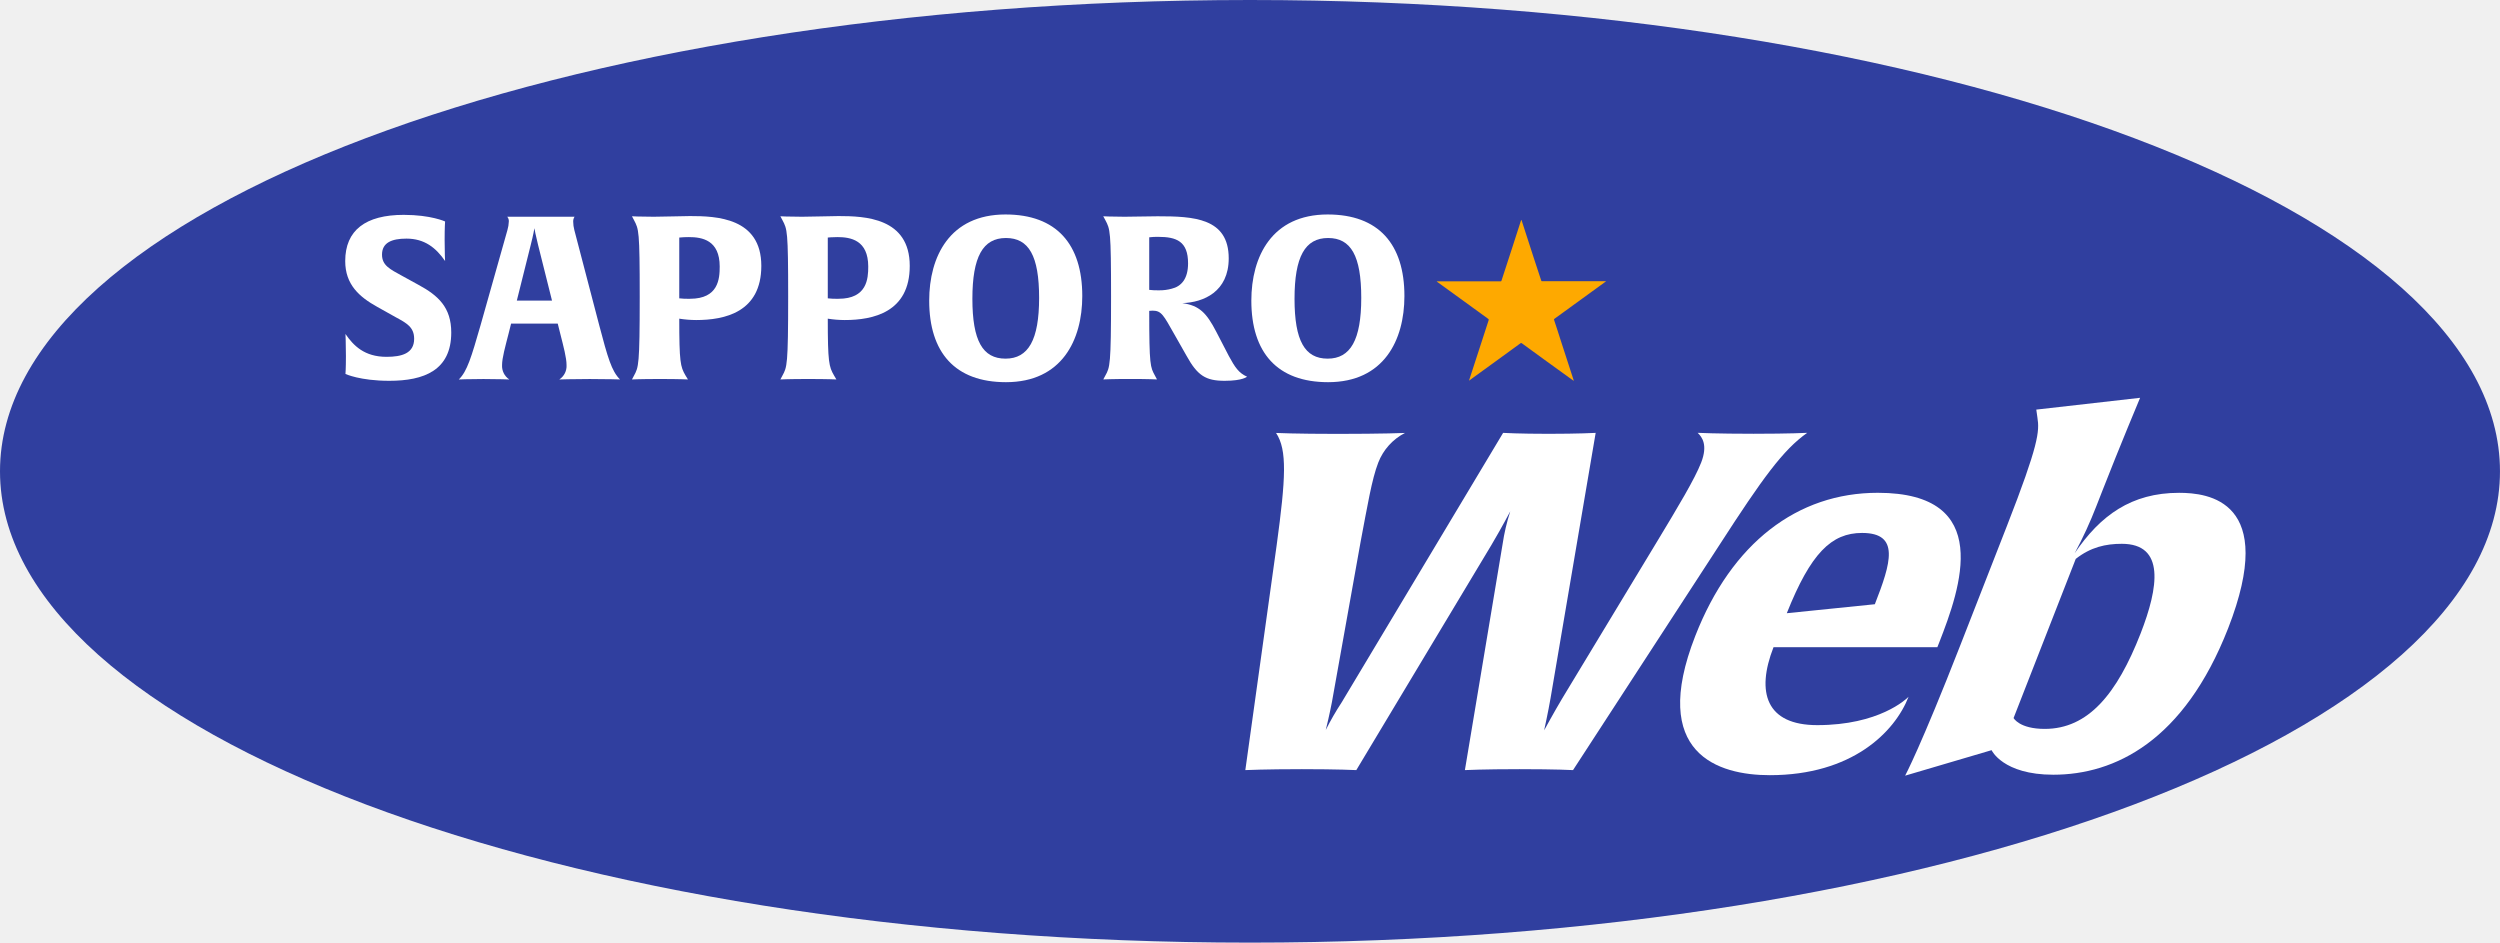
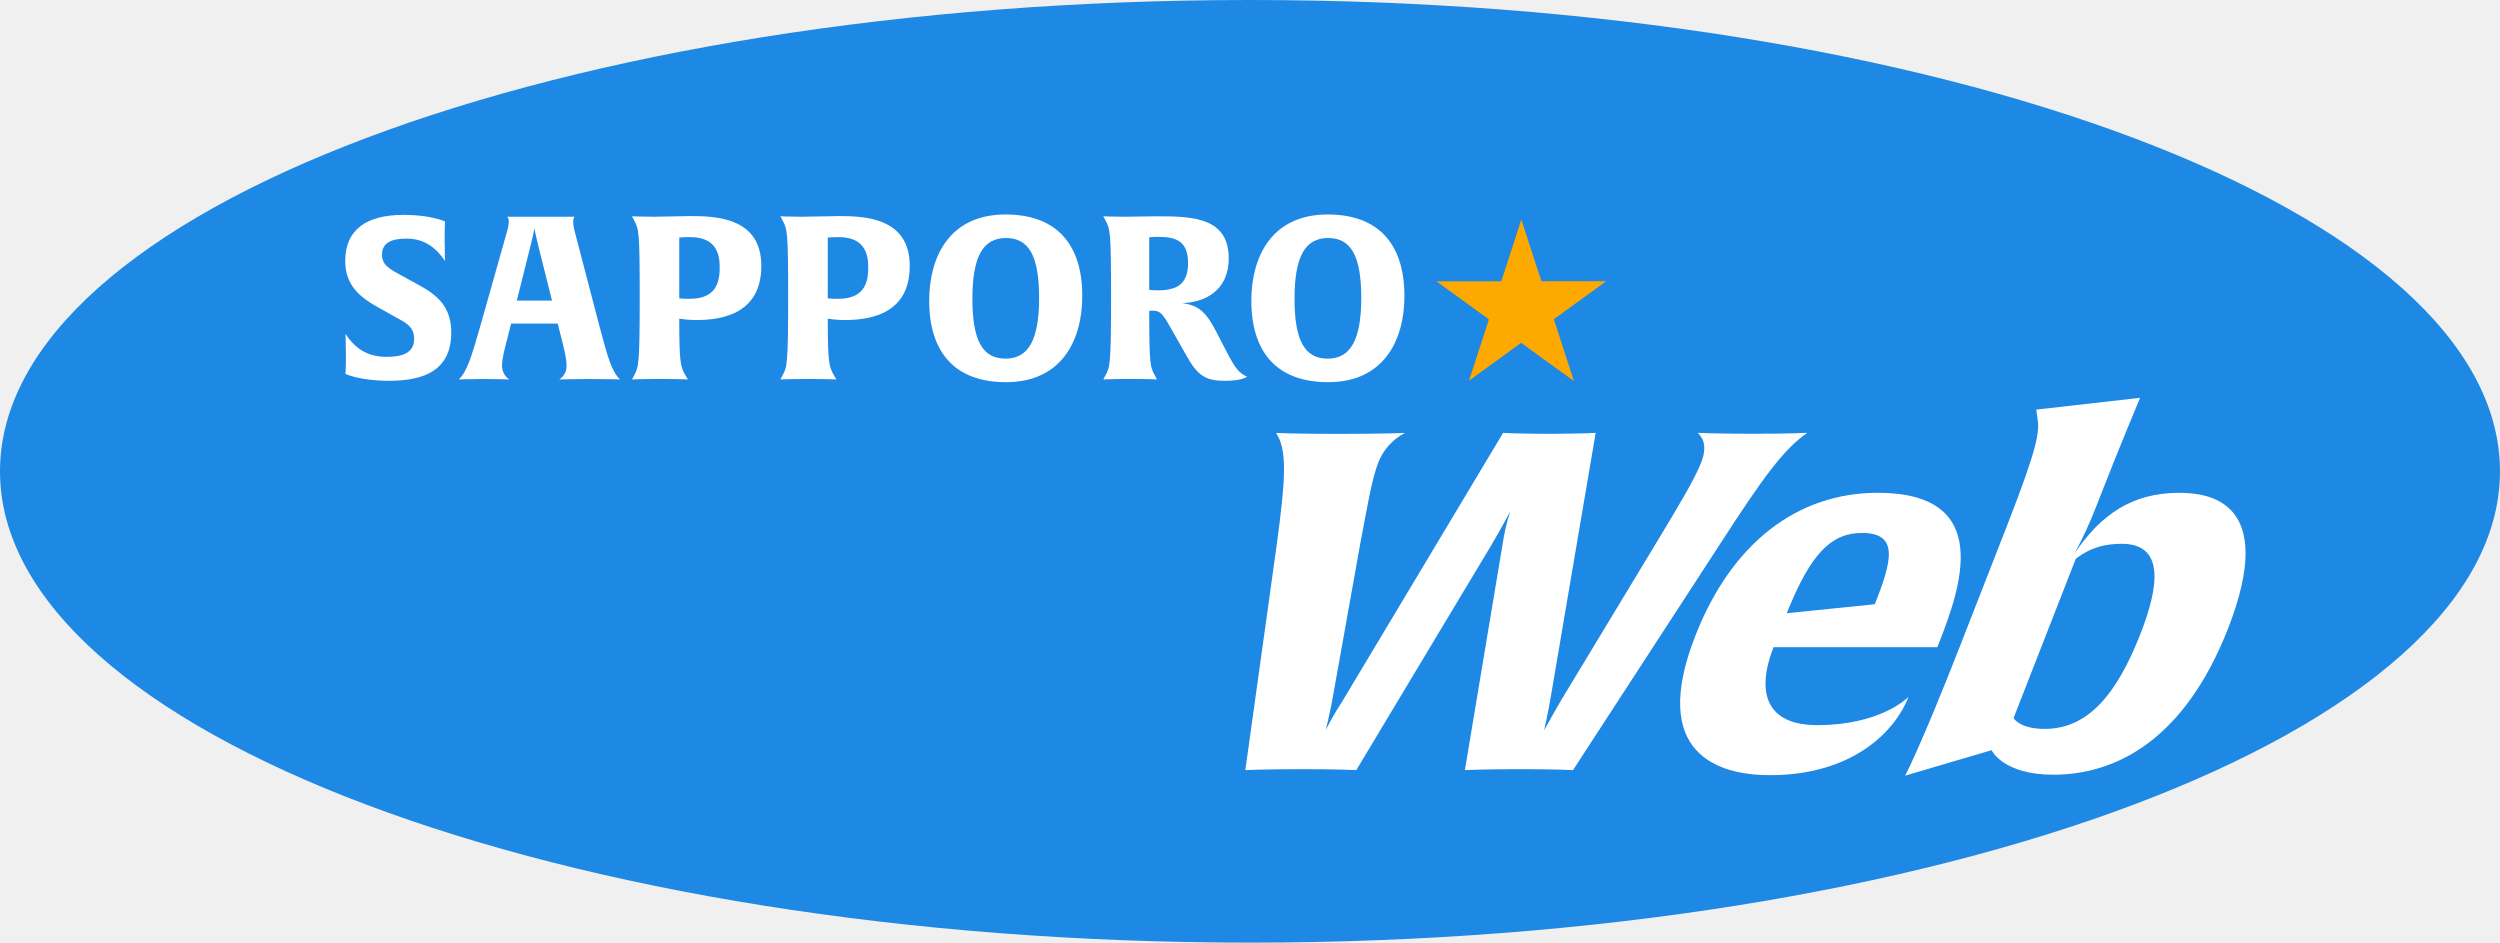
<svg xmlns="http://www.w3.org/2000/svg" viewBox="0 0 1035.57 390.46">
  <defs>
-     <style>.cls-1{fill:#303f9f;}.cls-2{fill:#fff;}.cls-3{fill:#fea900;}</style>
+     <style>.cls-1{fill:#1E88E5;}.cls-2{fill:#fff;}.cls-3{fill:#fea900;}</style>
  </defs>
  <g id="レイヤー_2" data-name="レイヤー 2">
    <g id="Layer">
      <ellipse class="cls-1" cx="517.78" cy="195.23" rx="517.78" ry="195.23" />
      <path class="cls-2" d="M712.3,225.65,651.59,319s-6.69-.39-22.14-.39c-15.06,0-22.65.39-22.65.39l15.6-93.5a83.94,83.94,0,0,1,3.2-13.69c-.58,1-3.16,6.06-7.78,13.89l-56,93.3s-7.48-.39-22.54-.39c-15.25,0-23.43.39-23.43.39l13-93.3c3.74-27.58,4.41-39.32-.27-46.36,0,0,8.06.39,25.47.39,18.78,0,27.93-.39,27.93-.39a23.2,23.2,0,0,0-11.08,12.32c-2.67,6.85-4.48,18-7.28,32.67l-11.9,66.5c-.93,4.89-2.21,10.18-2.55,11.55A113.71,113.71,0,0,1,555.72,291l66.91-111.69s6.7.39,18.82.39c12.33,0,19.52-.39,19.52-.39L642.28,289.22c-.89,5.28-2.65,13.3-2.65,13.3s4.15-7.63,7.54-13.3l39.26-64.94c8.86-14.67,15.56-25.82,18.24-32.67,2.82-7.24.41-10.56-1.45-12.32,0,0,7.87.39,23.12.39,15.07,0,22.26-.39,22.26-.39C738.61,186.33,730.12,198.07,712.3,225.65Z" />
      <path class="cls-2" d="M734.64,268.09c-7.33,18.78-3,32.28,18.1,32.28,25.62,0,36.87-10.76,37.84-11.74-5.73,14.67-23.44,32.47-57.48,32.47-21.32,0-50-8.8-30.86-57.7,15.06-38.54,42.33-59.27,75.58-59.27,48.31,0,34.25,39.51,25.46,62l-.77,1.95Zm36.68-47.33c-12.71,0-21.28,8.41-31.18,33.25l36.47-3.72C783.26,233.28,787.17,220.76,771.32,220.76Z" />
      <path class="cls-2" d="M850.54,320.91c-20.93,0-25.57-10.17-25.57-10.17L789.16,321.3s6.42-11.93,22.85-54L831.27,218c13.22-33.84,13.6-39.32,12.69-45l-.47-3.33,43-4.89s-8.38,19.95-15.64,38.54l-2.45,6.26a172.25,172.25,0,0,1-9,19.56c10.61-15.65,23.48-25,43.23-25,11.93,0,41,3.13,20.32,56.14C904.67,307,876,320.91,850.54,320.91Zm28.37-95.65c-6.65,0-12.86,1.36-19.08,6.25l-25.75,65.92s2.35,4.5,12.91,4.5c18,0,29.92-14.47,39.7-39.51C894.17,243.25,896.9,225.26,878.91,225.26Z" />
      <path class="cls-2" d="M161.27,157.74c-12.21,0-18.17-2.84-18.17-2.84s.19-2.17.19-7.38c0-5.68-.19-9.18-.19-9.18,3.31,4.83,7.85,9.47,17,9.47,6.34,0,11.45-1.42,11.45-7.48,0-4.73-3-6.44-7.57-8.9l-7.77-4.35C148.87,123,143,117.9,143,108.15,143,95.37,151.43,89,167.23,89c11.27,0,17.14,2.74,17.14,2.74s-.19,2.27-.19,7.67c0,5.58.19,8.71.19,8.71-3.79-5.49-8.52-9.28-16-9.28-6.15,0-10.13,1.7-10.13,6.63,0,4.45,3.22,6,8.33,8.8l6.72,3.69c8.24,4.45,13.63,9.37,13.63,19.78C186.92,153.39,175.66,157.74,161.27,157.74Z" />
      <path class="cls-2" d="M244.27,157c-6.91,0-12.59.19-12.59.19a6.68,6.68,0,0,0,3-6c0-2.93-1.23-7.57-2.65-13.15l-1-4H211.71l-1,4c-1.42,5.58-2.74,10.22-2.74,13.15a6.71,6.71,0,0,0,3,6s-4.36-.19-10.7-.19c-6.53,0-10.22.19-10.22.19,3.5-3.41,5.2-9.28,9-22.44L210.2,95.27a14.39,14.39,0,0,0,.57-3.5,2.68,2.68,0,0,0-.67-2H238a3.57,3.57,0,0,0-.57,2,14.35,14.35,0,0,0,.47,3.5l10.32,39.47c3.5,13.26,5.11,19,8.61,22.44C256.86,157.18,251.85,157,244.27,157Zm-21.39-55.56c-1-4.07-1.42-6.25-1.51-6.91-.1.47-.38,2.46-1.52,6.91l-5.77,23.09h14.58Z" />
      <path class="cls-2" d="M288.37,132.57a45,45,0,0,1-7-.57c0,18,.47,19.88,2.55,23.47l1.05,1.71s-3.41-.19-11.65-.19-11.54.19-11.54.19l.85-1.61c1.89-3.5,2.36-4.26,2.36-32.66,0-27.54-.38-27.92-2.36-31.71l-.85-1.61s3.4.19,9,.19c4.16,0,11.92-.28,15.05-.28,10.88,0,29.53.66,29.53,20.63C315.35,129.35,300.2,132.57,288.37,132.57Zm-3-34.36a39.67,39.67,0,0,0-4,.19v25.18a28.83,28.83,0,0,0,4.45.18c11.83,0,12.3-8.33,12.3-13.34C298.12,99.44,290.83,98.21,285.34,98.21Z" />
      <path class="cls-2" d="M349.89,132.57a45,45,0,0,1-7-.57c0,18,.48,19.88,2.56,23.47l1,1.71s-3.41-.19-11.64-.19-11.55.19-11.55.19l.85-1.61c1.9-3.5,2.37-4.26,2.37-32.66,0-27.54-.38-27.92-2.37-31.71l-.85-1.61s3.41.19,9,.19c4.17,0,11.93-.28,15.05-.28,10.89,0,29.53.66,29.53,20.63C376.86,129.35,361.72,132.57,349.89,132.57Zm-3-34.36c-2.27,0-4,.19-4,.19v25.18a28.83,28.83,0,0,0,4.45.18c11.83,0,12.31-8.33,12.31-13.34C359.64,99.44,352.35,98.21,346.86,98.21Z" />
      <path class="cls-2" d="M416.7,158.31c-21.11,0-31.8-12.3-31.8-33.79,0-18.27,8.52-35.68,31.61-35.68,21.11,0,31.8,12.3,31.8,33.79C448.31,140.9,439.8,158.31,416.7,158.31Zm0-59.72c-9.56,0-13.91,7.76-13.91,25.17s4.26,24.8,13.72,24.8,13.92-7.76,13.92-25.17S426.17,98.59,416.7,98.59Z" />
      <path class="cls-2" d="M507.27,157.74c-7.85,0-11.26-2.17-15.8-10.41l-5.11-9c-4.36-7.67-5.21-9.65-8.9-9.65a10.06,10.06,0,0,0-1.42.09c0,22.81.47,23.29,2.36,26.79l.86,1.61s-3.41-.19-11.08-.19-11.17.19-11.17.19l.86-1.61c1.89-3.41,2.36-4.26,2.36-32.66,0-27.54-.38-27.92-2.36-31.71L457,89.59s3.79.19,8.81.19c3.12,0,10.6-.19,13.72-.19,14.86,0,29.44.67,29.44,17.42,0,13.82-10.41,18.27-19.22,18.55,7.1,1,10,4.07,14,11.74L509,147.43c2.55,4.73,4.16,7.1,7.57,8.61C516.55,156,514.94,157.74,507.27,157.74ZM479.73,98.11a27.07,27.07,0,0,0-3.69.19v21.77a28.79,28.79,0,0,0,4.07.19,18.77,18.77,0,0,0,5.2-.66c4-.95,6.82-4.07,6.82-10.51C492.13,99.91,487.3,98.11,479.73,98.11Z" />
      <path class="cls-2" d="M550.14,158.31c-21.11,0-31.8-12.3-31.8-33.79,0-18.27,8.52-35.68,31.61-35.68,21.11,0,31.8,12.3,31.8,33.79C581.75,140.9,573.24,158.31,550.14,158.31Zm0-59.72c-9.56,0-13.91,7.76-13.91,25.17s4.26,24.8,13.72,24.8,13.92-7.76,13.92-25.17S559.61,98.59,550.14,98.59Z" />
      <path class="cls-3" d="M608.49,157.73c.17-.53.32-1,.49-1.54q2.19-6.74,4.39-13.48c1.09-3.37,2.17-6.74,3.28-10.1a.41.41,0,0,0-.19-.53L605,123.76q-4.83-3.51-9.67-7a.66.66,0,0,1-.22-.22.78.78,0,0,1,.37,0h25.9c.49,0,.49,0,.64-.47l4.38-13.45Q628.21,97,630,91.46a.9.9,0,0,1,.17-.39c.13.09.14.25.18.38q2.5,7.72,5,15.45,1.47,4.56,3,9.11c.15.48.15.48.67.48h25.87a.77.77,0,0,1,.41,0l-.85.64-14.2,10.31-6.37,4.62a.34.34,0,0,0-.14.46c1,2.94,1.91,5.87,2.86,8.81l5.22,16.07c0,.09.09.18,0,.28s-.16-.06-.23-.11l-11-7.95-10.21-7.43a.4.4,0,0,0-.55,0l-9.15,6.66-12,8.7A.34.34,0,0,1,608.49,157.73Z" />
    </g>
  </g>
</svg>
